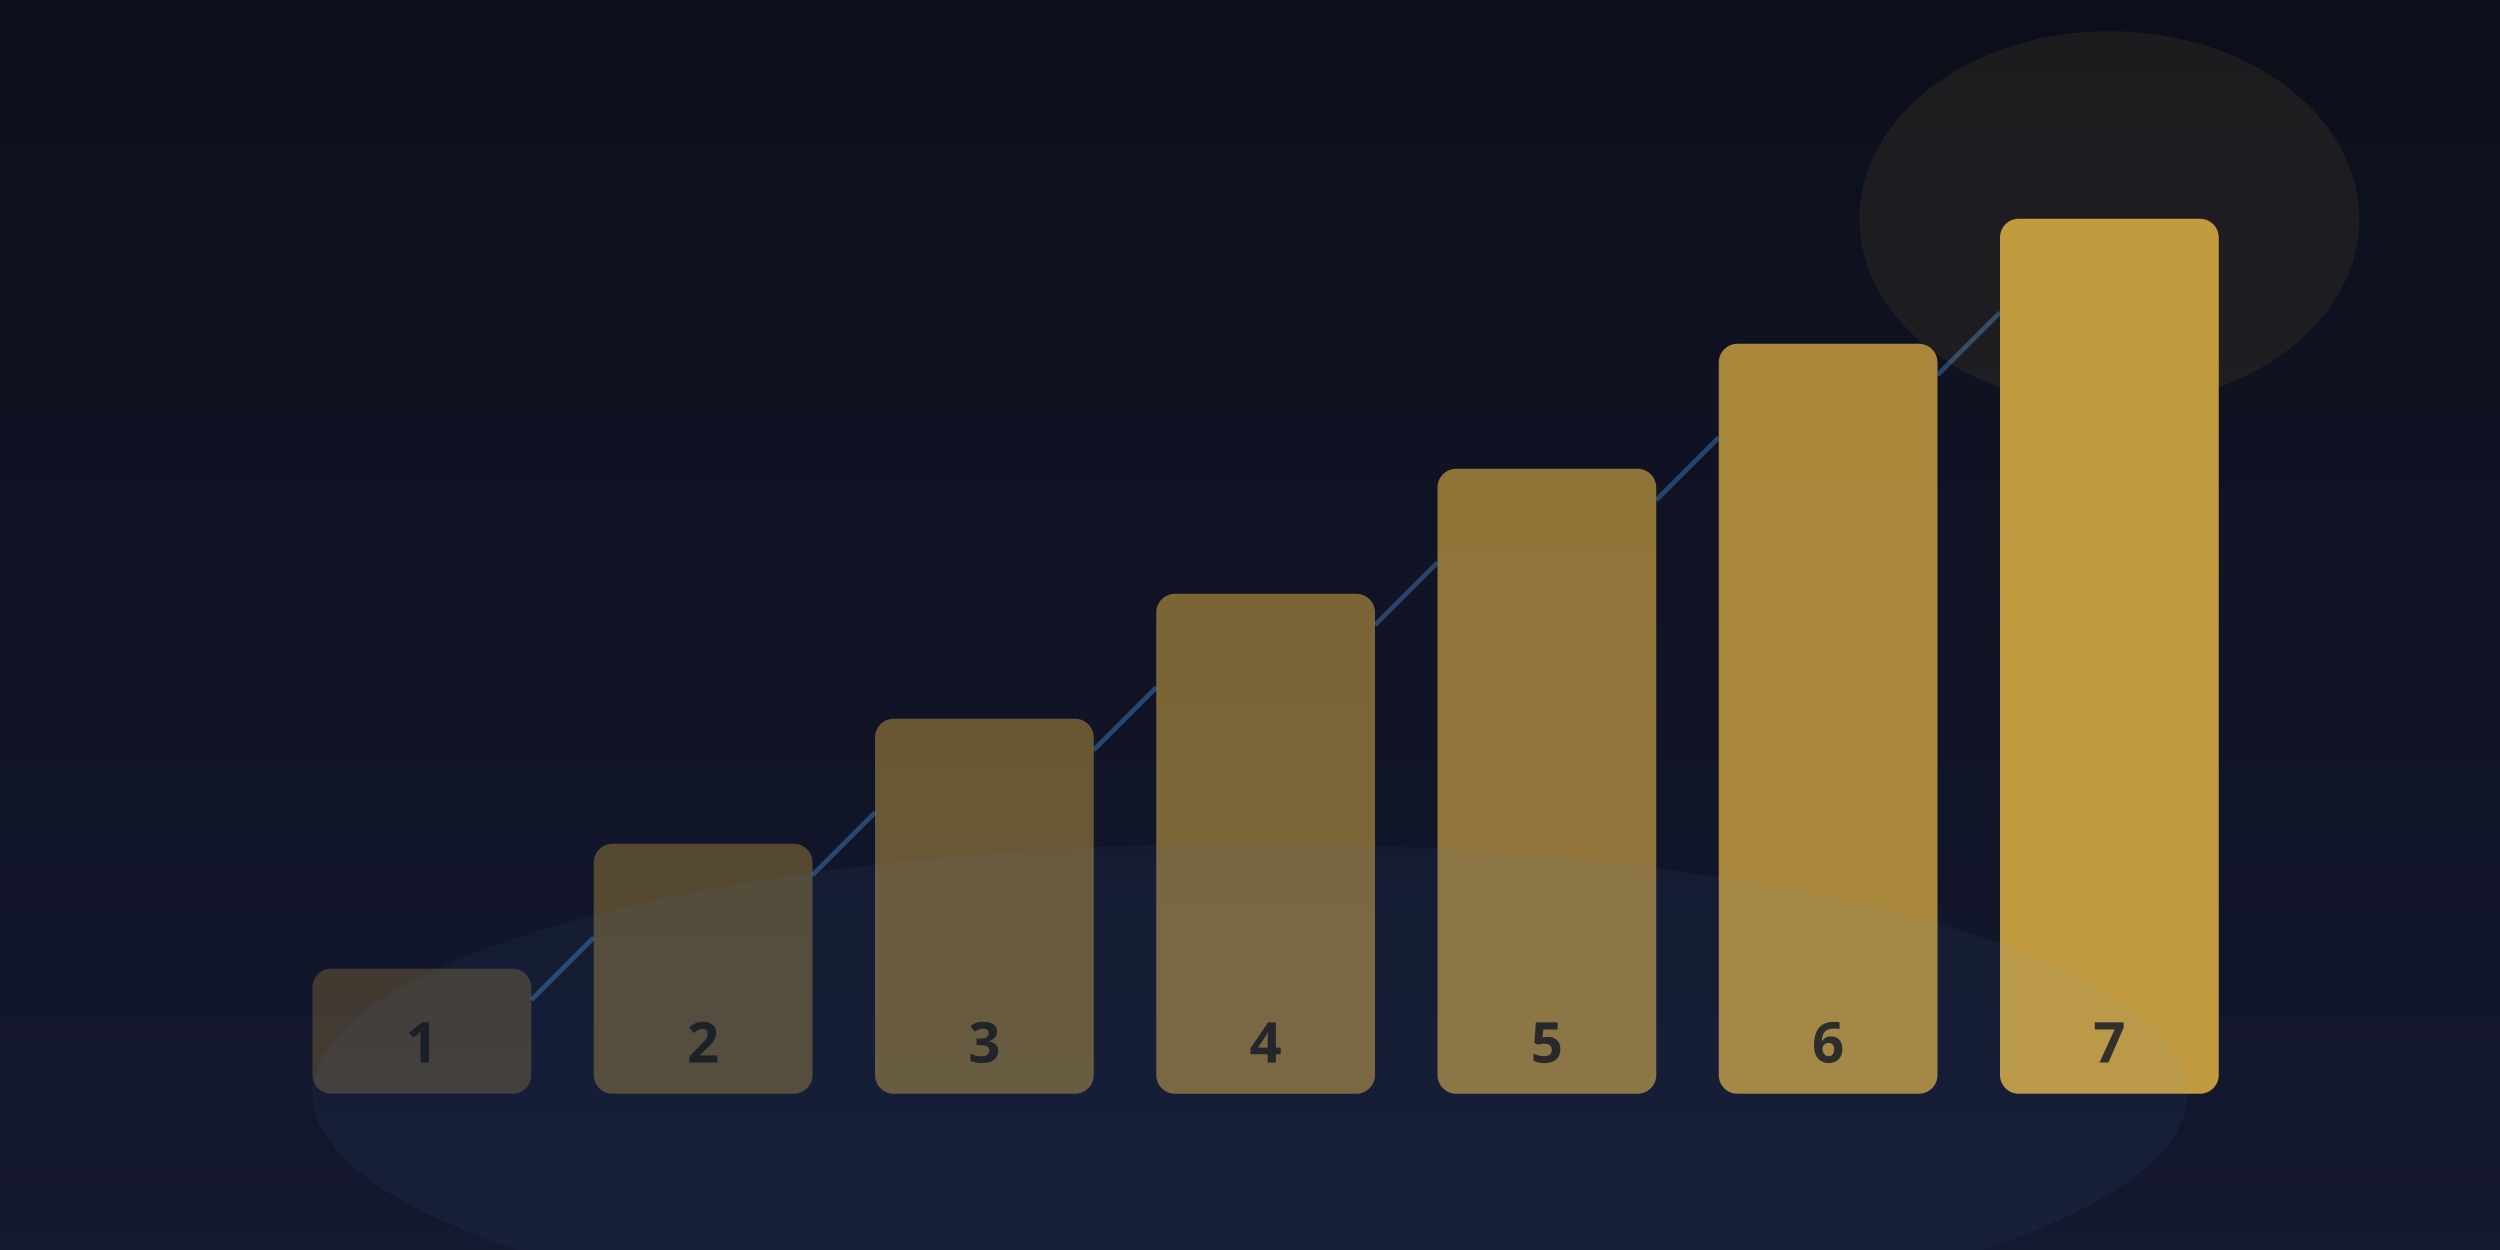
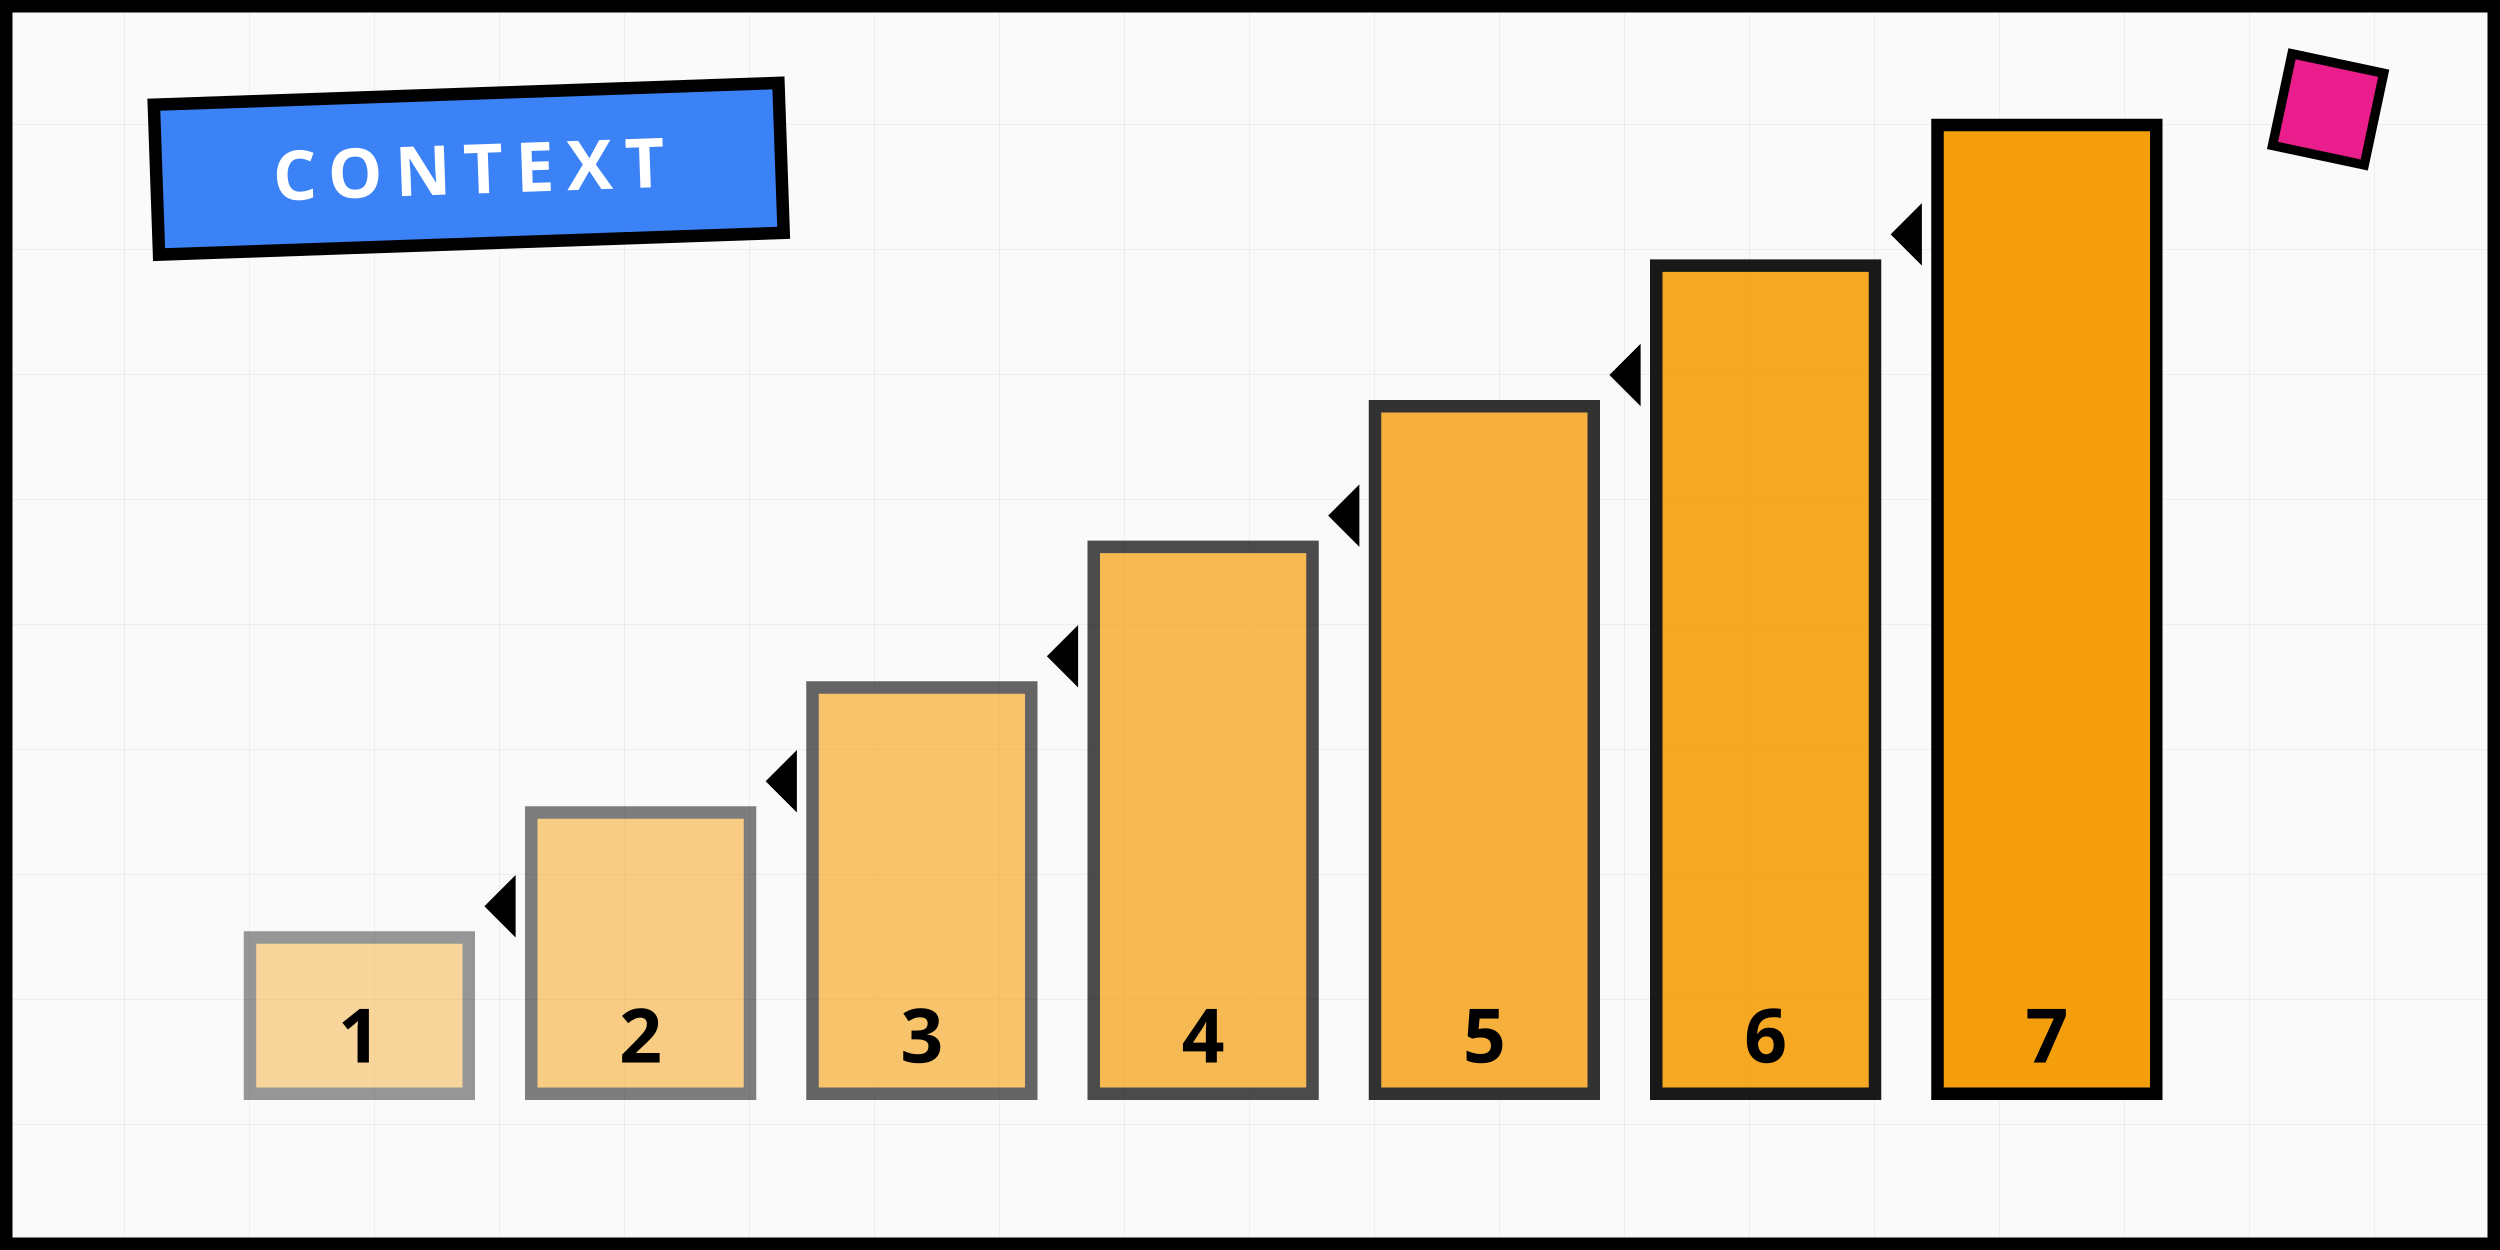
<svg xmlns="http://www.w3.org/2000/svg" viewBox="0 0 800 400">
+   <rect width="800" height="400" fill="#FAFAFA" />
  <defs>
-     <linearGradient id="bg2" x1="0" y1="0" x2="0" y2="1">
-       <stop offset="0%" stop-color="#0C0F1A" />
-       <stop offset="100%" stop-color="#141830" />
-     </linearGradient>
+     <pattern id="grid" x="0" y="0" width="40" height="40" patternUnits="userSpaceOnUse">
+       <line x1="40" y1="0" x2="40" y2="40" stroke="#000" stroke-width="0.5" opacity="0.06" />
+       <line x1="0" y1="40" x2="40" y2="40" stroke="#000" stroke-width="0.5" opacity="0.06" />
+     </pattern>
  </defs>
-   <rect width="800" height="400" fill="url(#bg2)" />
-   <rect x="100" y="310" width="70" height="40" rx="6" fill="#D4A843" opacity="0.25" />
-   <rect x="190" y="270" width="70" height="80" rx="6" fill="#D4A843" opacity="0.35" />
-   <rect x="280" y="230" width="70" height="120" rx="6" fill="#D4A843" opacity="0.45" />
-   <rect x="370" y="190" width="70" height="160" rx="6" fill="#D4A843" opacity="0.55" />
-   <rect x="460" y="150" width="70" height="200" rx="6" fill="#D4A843" opacity="0.65" />
-   <rect x="550" y="110" width="70" height="240" rx="6" fill="#D4A843" opacity="0.78" />
-   <rect x="640" y="70" width="70" height="280" rx="6" fill="#D4A843" opacity="0.9" />
-   <text x="135" y="340" font-family="system-ui" font-size="18" font-weight="700" fill="#0C0F1A" text-anchor="middle" opacity="0.8">1</text>
-   <text x="225" y="340" font-family="system-ui" font-size="18" font-weight="700" fill="#0C0F1A" text-anchor="middle" opacity="0.8">2</text>
-   <text x="315" y="340" font-family="system-ui" font-size="18" font-weight="700" fill="#0C0F1A" text-anchor="middle" opacity="0.8">3</text>
-   <text x="405" y="340" font-family="system-ui" font-size="18" font-weight="700" fill="#0C0F1A" text-anchor="middle" opacity="0.8">4</text>
-   <text x="495" y="340" font-family="system-ui" font-size="18" font-weight="700" fill="#0C0F1A" text-anchor="middle" opacity="0.8">5</text>
-   <text x="585" y="340" font-family="system-ui" font-size="18" font-weight="700" fill="#0C0F1A" text-anchor="middle" opacity="0.8">6</text>
-   <text x="675" y="340" font-family="system-ui" font-size="18" font-weight="700" fill="#0C0F1A" text-anchor="middle" opacity="0.8">7</text>
-   <path d="M170 320 L190 300" stroke="#4A90D9" stroke-width="1.5" fill="none" opacity="0.4" />
-   <path d="M260 280 L280 260" stroke="#4A90D9" stroke-width="1.5" fill="none" opacity="0.4" />
-   <path d="M350 240 L370 220" stroke="#4A90D9" stroke-width="1.5" fill="none" opacity="0.4" />
-   <path d="M440 200 L460 180" stroke="#4A90D9" stroke-width="1.5" fill="none" opacity="0.4" />
-   <path d="M530 160 L550 140" stroke="#4A90D9" stroke-width="1.5" fill="none" opacity="0.4" />
-   <path d="M620 120 L640 100" stroke="#4A90D9" stroke-width="1.5" fill="none" opacity="0.4" />
-   <ellipse cx="675" cy="70" rx="80" ry="60" fill="#D4A843" opacity="0.08" />
-   <ellipse cx="400" cy="350" rx="300" ry="80" fill="#4A90D9" opacity="0.06" />
+   <rect width="800" height="400" fill="url(#grid)" />
+   <rect x="2" y="2" width="796" height="396" fill="none" stroke="#000" stroke-width="4" />
+   <rect x="80" y="300" width="70" height="50" fill="#F59E0B" stroke="#000" stroke-width="4" opacity="0.4" />
+   <rect x="170" y="260" width="70" height="90" fill="#F59E0B" stroke="#000" stroke-width="4" opacity="0.5" />
+   <rect x="260" y="220" width="70" height="130" fill="#F59E0B" stroke="#000" stroke-width="4" opacity="0.6" />
+   <rect x="350" y="175" width="70" height="175" fill="#F59E0B" stroke="#000" stroke-width="4" opacity="0.7" />
+   <rect x="440" y="130" width="70" height="220" fill="#F59E0B" stroke="#000" stroke-width="4" opacity="0.8" />
+   <rect x="530" y="85" width="70" height="265" fill="#F59E0B" stroke="#000" stroke-width="4" opacity="0.9" />
+   <rect x="620" y="40" width="70" height="310" fill="#F59E0B" stroke="#000" stroke-width="4" />
+   <text x="115" y="340" font-family="system-ui, sans-serif" font-size="24" font-weight="900" fill="#000" text-anchor="middle">1</text>
+   <text x="205" y="340" font-family="system-ui, sans-serif" font-size="24" font-weight="900" fill="#000" text-anchor="middle">2</text>
+   <text x="295" y="340" font-family="system-ui, sans-serif" font-size="24" font-weight="900" fill="#000" text-anchor="middle">3</text>
+   <text x="385" y="340" font-family="system-ui, sans-serif" font-size="24" font-weight="900" fill="#000" text-anchor="middle">4</text>
+   <text x="475" y="340" font-family="system-ui, sans-serif" font-size="24" font-weight="900" fill="#000" text-anchor="middle">5</text>
+   <text x="565" y="340" font-family="system-ui, sans-serif" font-size="24" font-weight="900" fill="#000" text-anchor="middle">6</text>
+   <text x="655" y="340" font-family="system-ui, sans-serif" font-size="24" font-weight="900" fill="#000" text-anchor="middle">7</text>
+   <polygon points="155,290 165,280 165,300" fill="#000" />
+   <polygon points="245,250 255,240 255,260" fill="#000" />
+   <polygon points="335,210 345,200 345,220" fill="#000" />
+   <polygon points="425,165 435,155 435,175" fill="#000" />
+   <polygon points="515,120 525,110 525,130" fill="#000" />
+   <polygon points="605,75 615,65 615,85" fill="#000" />
+   <rect x="50" y="30" width="200" height="48" fill="#3B82F6" stroke="#000" stroke-width="4" transform="rotate(-2 150 54)" />
+   <text x="150" y="62" font-family="system-ui, sans-serif" font-size="22" font-weight="900" fill="#FFF" text-anchor="middle" letter-spacing="4" transform="rotate(-2 150 54)">CONTEXT</text>
+   <rect x="730" y="20" width="30" height="30" fill="#E91E8C" stroke="#000" stroke-width="3" transform="rotate(12 745 35)" />
</svg>
